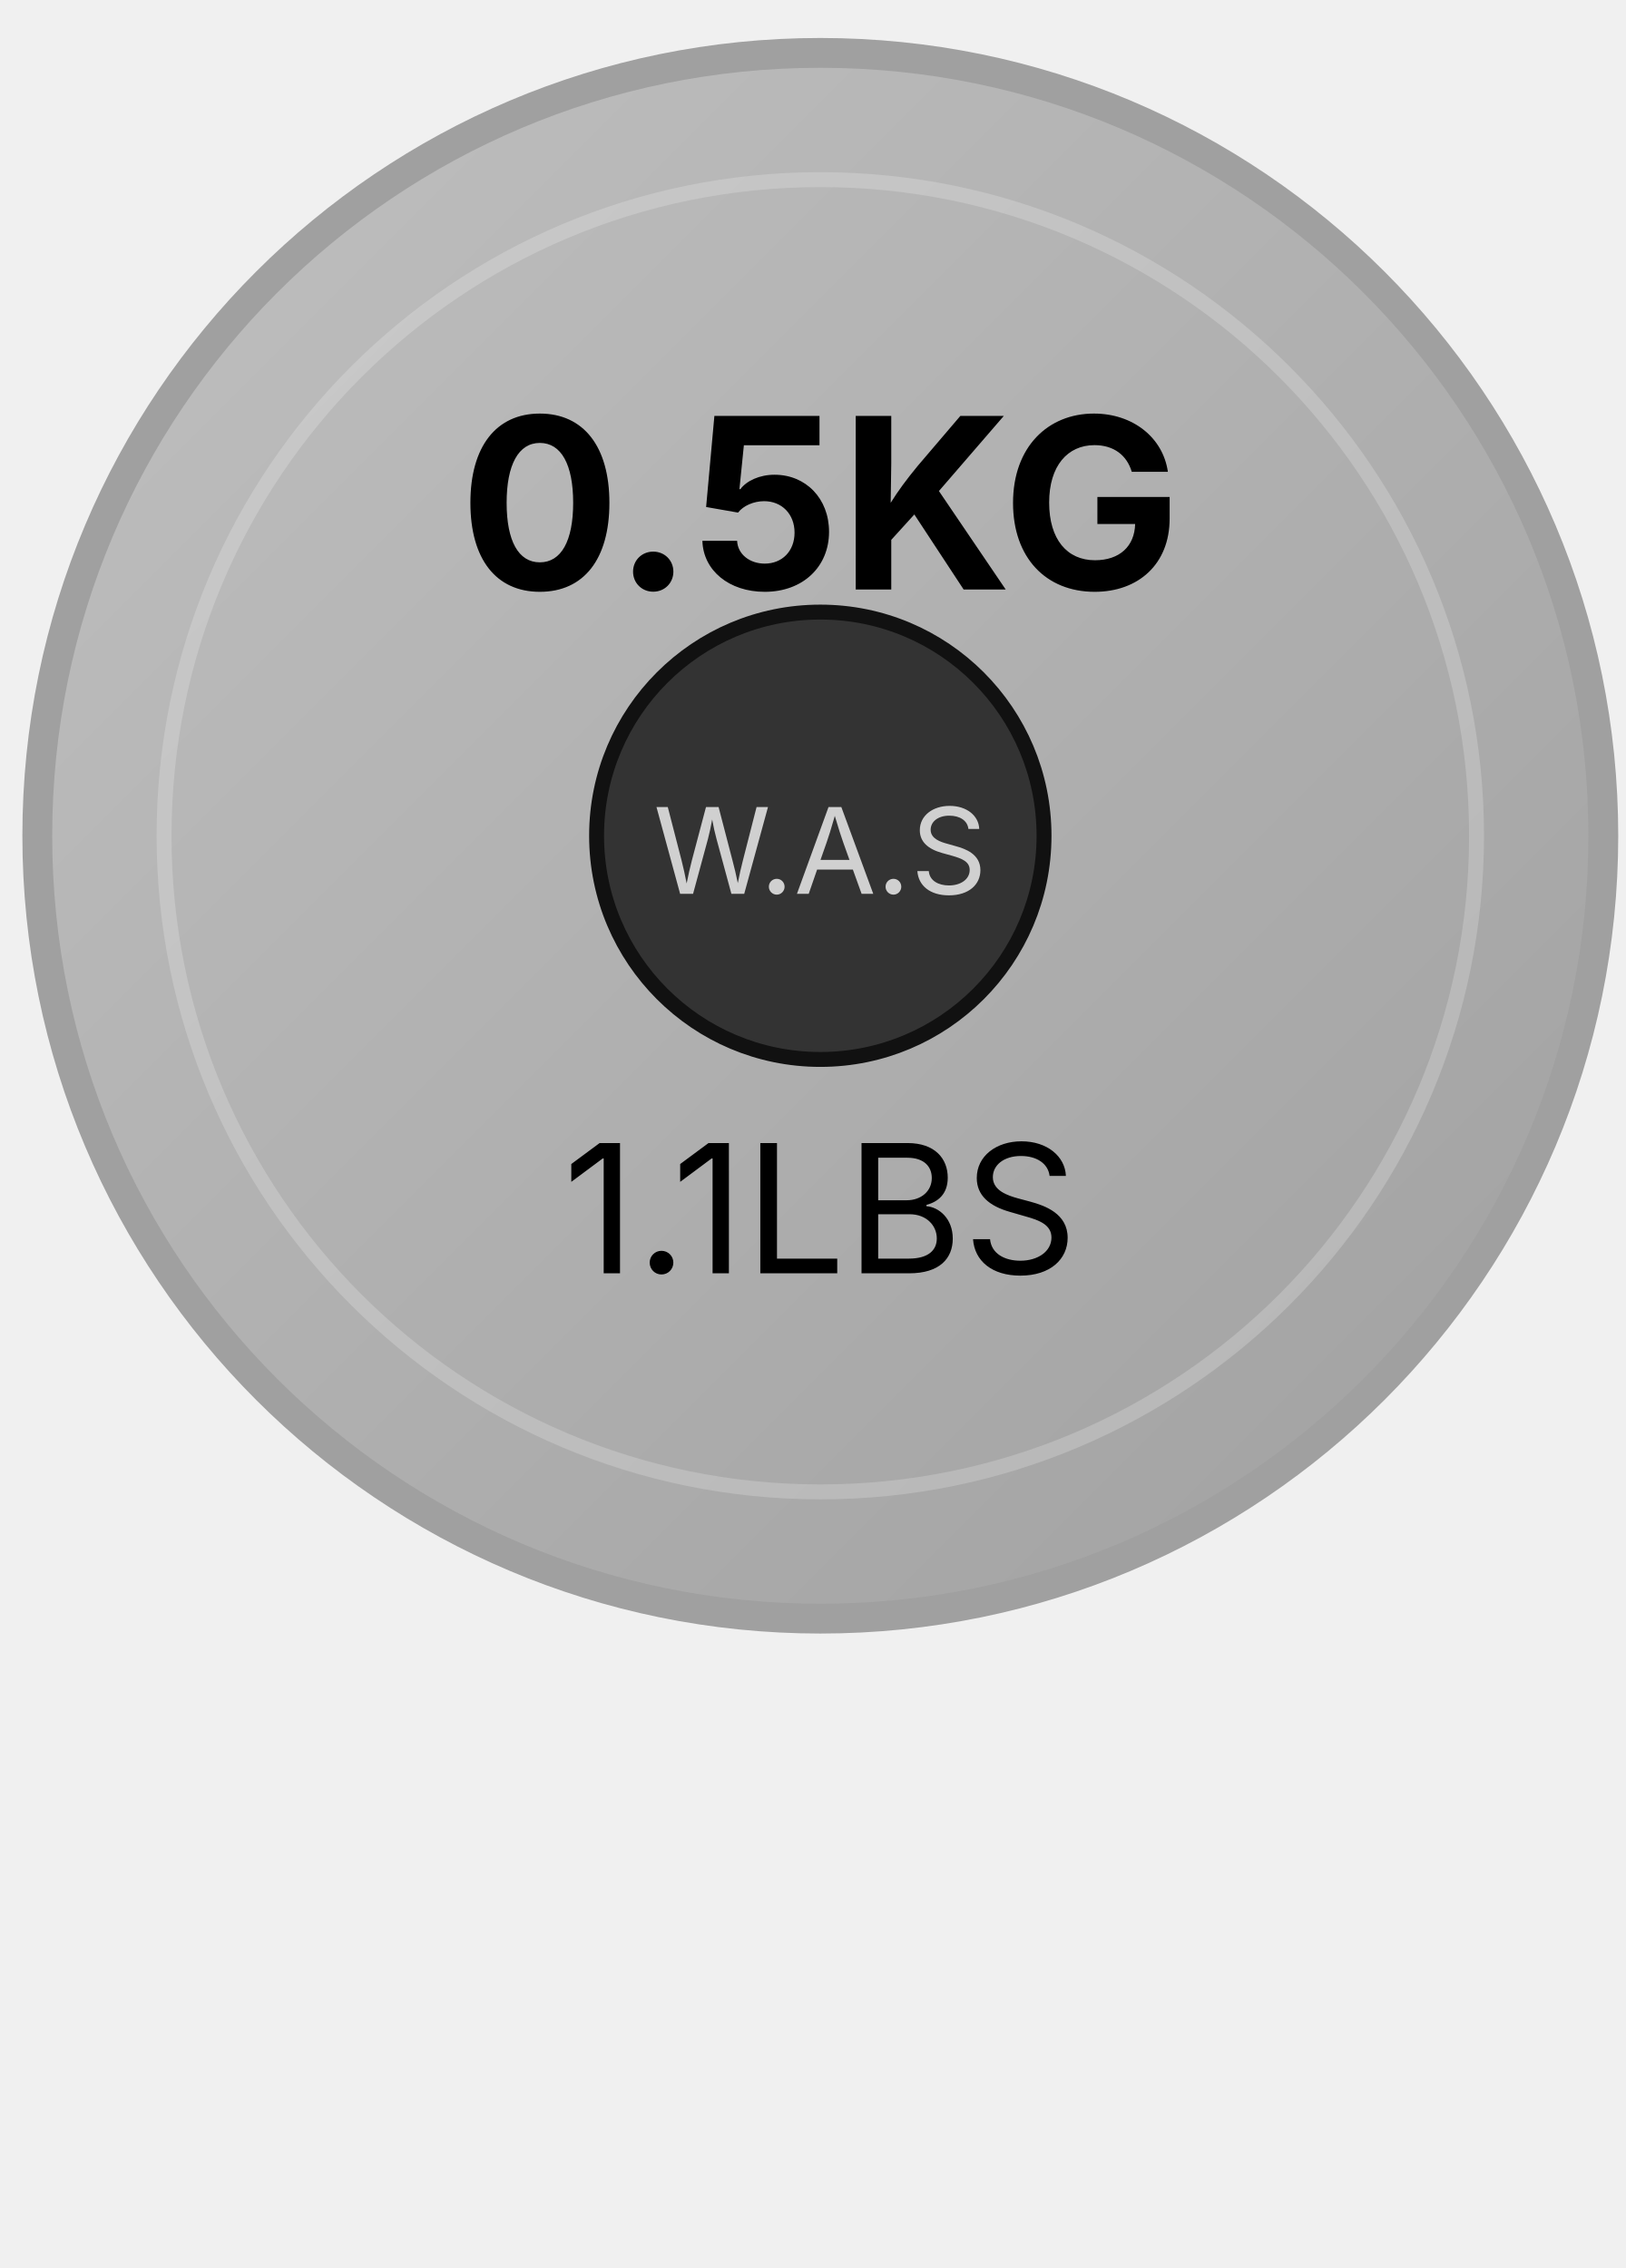
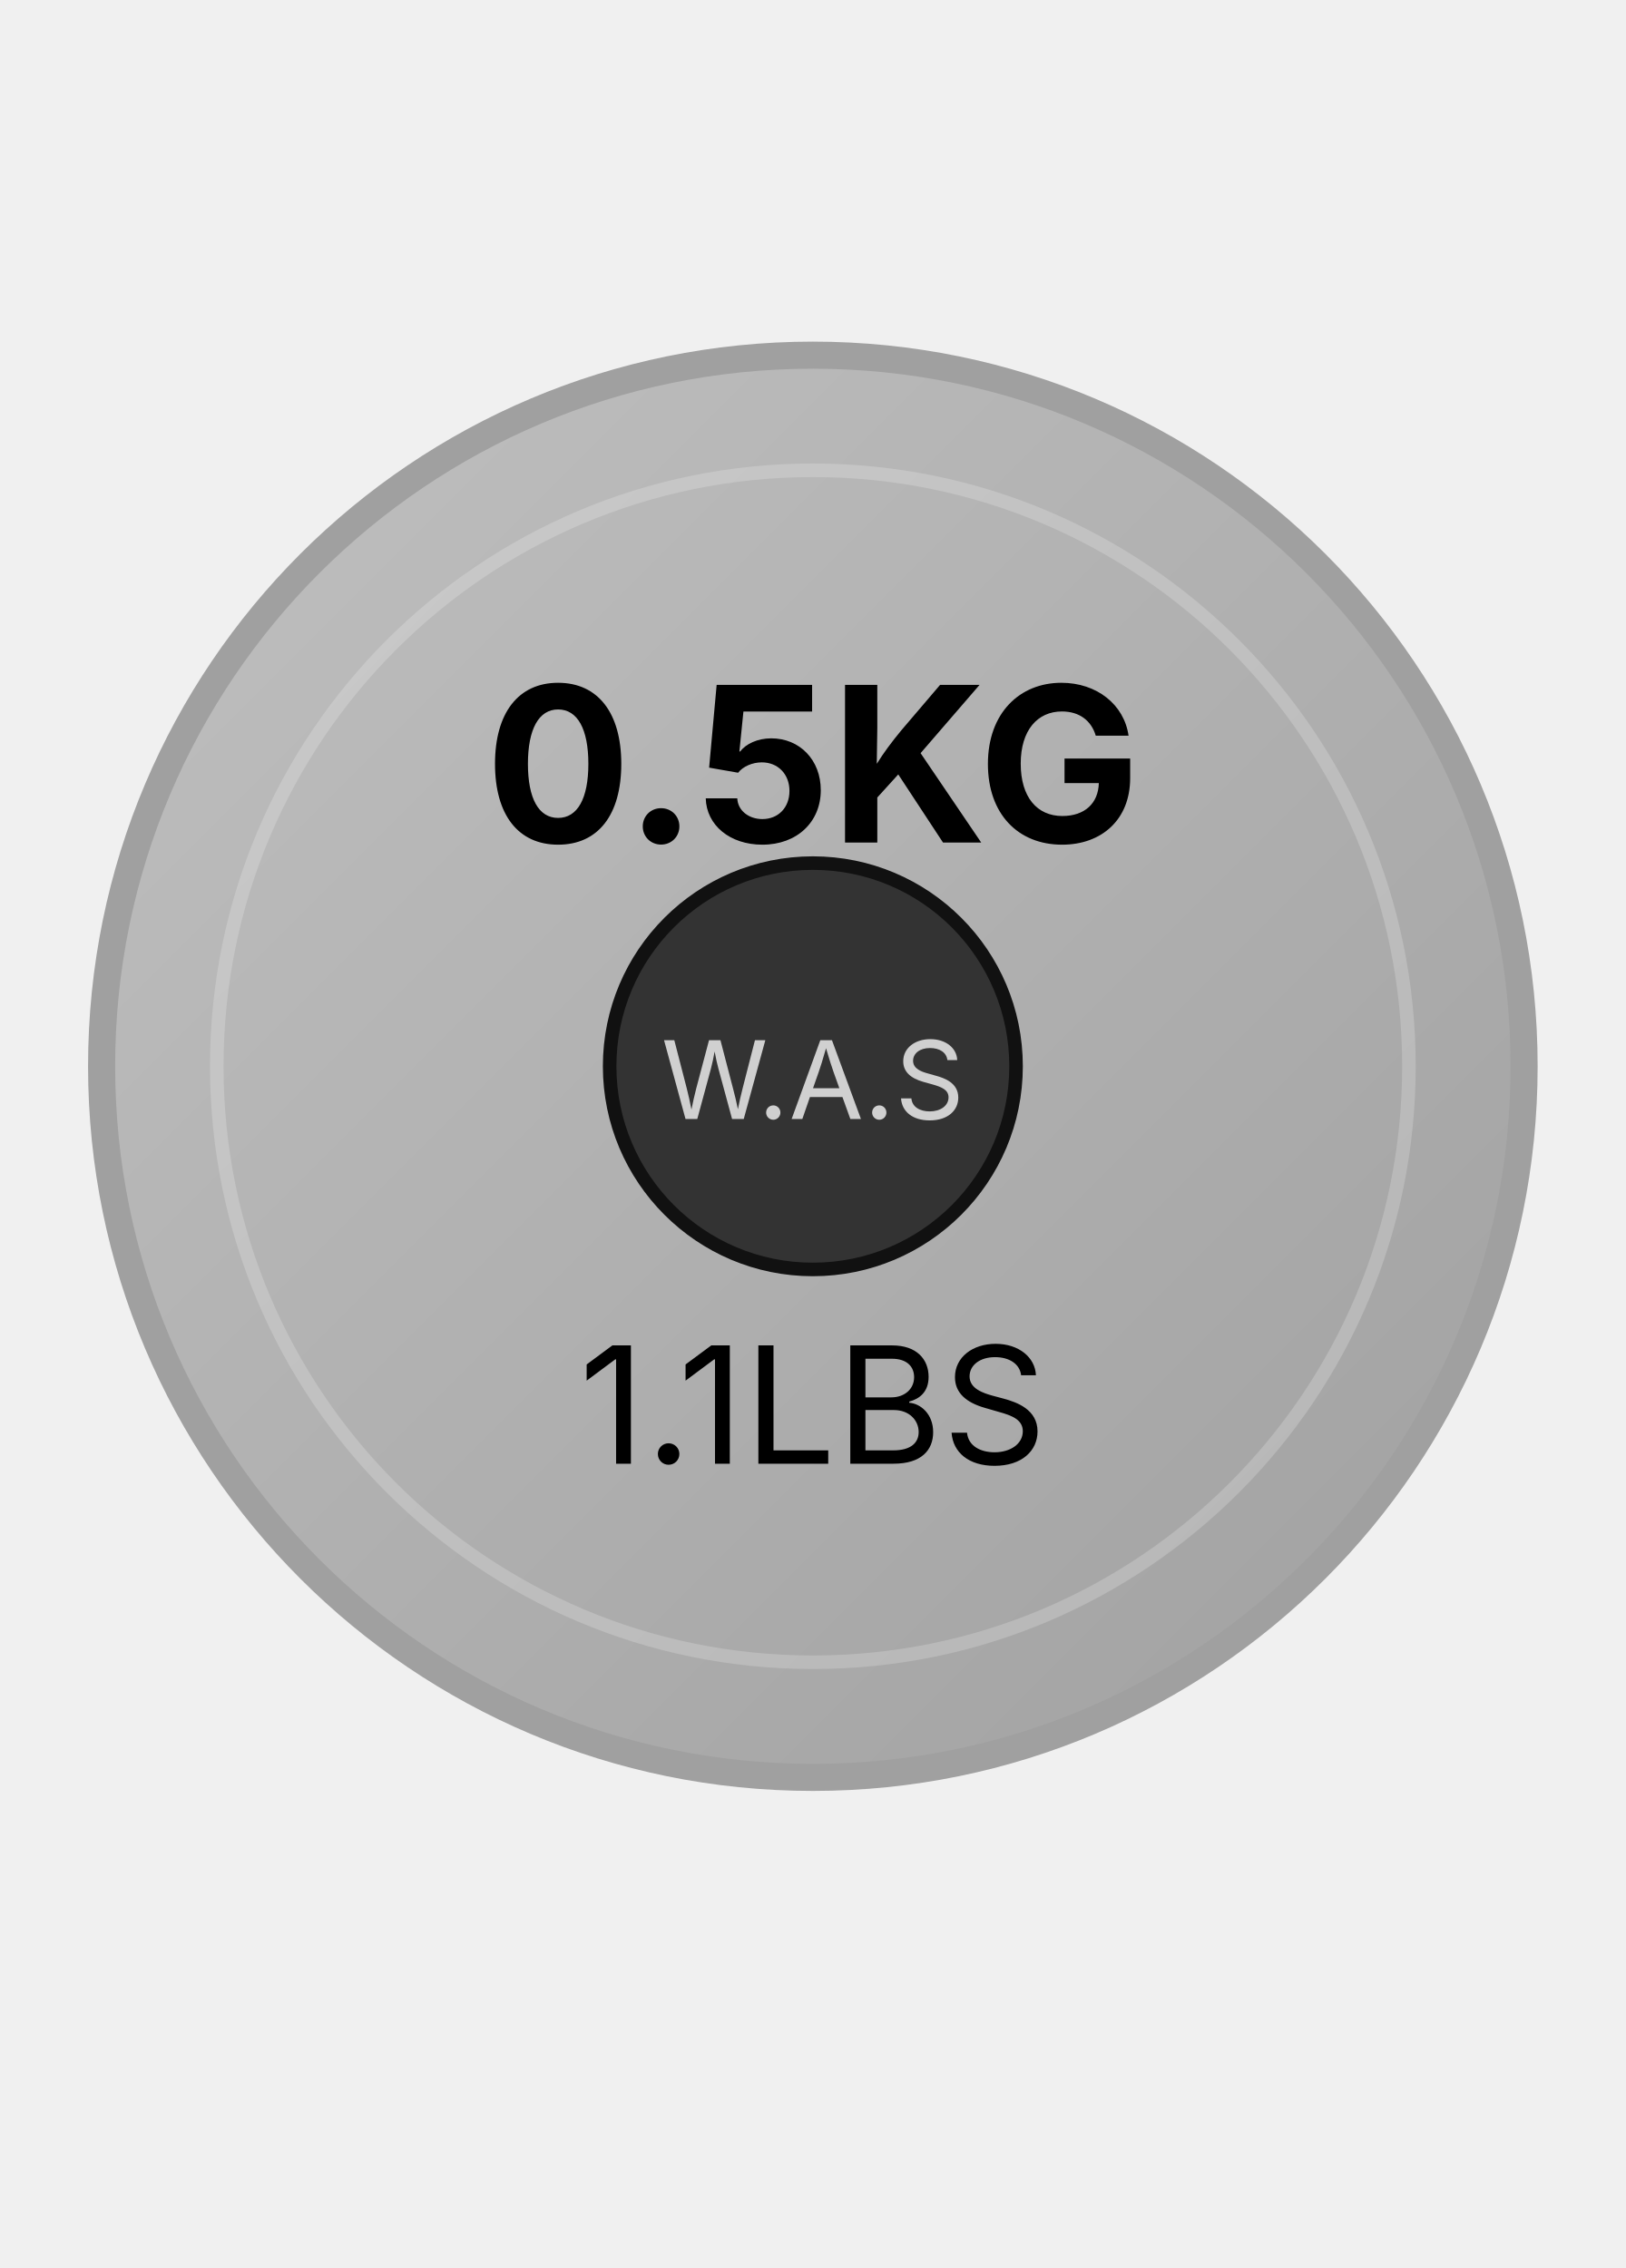
- <svg xmlns="http://www.w3.org/2000/svg" width="215" height="300" viewBox="-10 -10 218 300" fill="none">
+ <svg xmlns="http://www.w3.org/2000/svg" width="215" height="300" viewBox="-20 -10 240 240" fill="none">
  <defs>
    <linearGradient id="plateGradient" x1="0%" y1="0%" x2="100%" y2="100%">
      <stop offset="0%" style="stop-color:#C0C0C0;stop-opacity:1" />
      <stop offset="100%" style="stop-color:#A0A0A0;stop-opacity:1" />
    </linearGradient>
  </defs>
  <circle cx="100" cy="100" r="105" fill="url(#plateGradient)" stroke="#A0A0A0" stroke-width="4" />
  <circle cx="100" cy="100" r="88" fill="none" stroke="#FFFFFF" stroke-opacity="0.2" stroke-width="2" />
  <circle cx="100" cy="100" r="30" fill="#333333" stroke="#111111" stroke-width="2" />
  <text x="100" y="55" font-family="Inter, sans-serif" font-size="32" font-weight="bold" fill="#000000" text-anchor="middle" dominant-baseline="middle">
    0.5KG
  </text>
  <text x="100" y="102" font-family="Inter, sans-serif" font-size="16" fill="#D0D0D0" text-anchor="middle" dominant-baseline="middle">
    W.A.S
  </text>
  <text x="100" y="150" font-family="Inter, sans-serif" font-size="24" fill="#000000" text-anchor="middle" dominant-baseline="middle">
    1.1LBS
  </text>
</svg>
